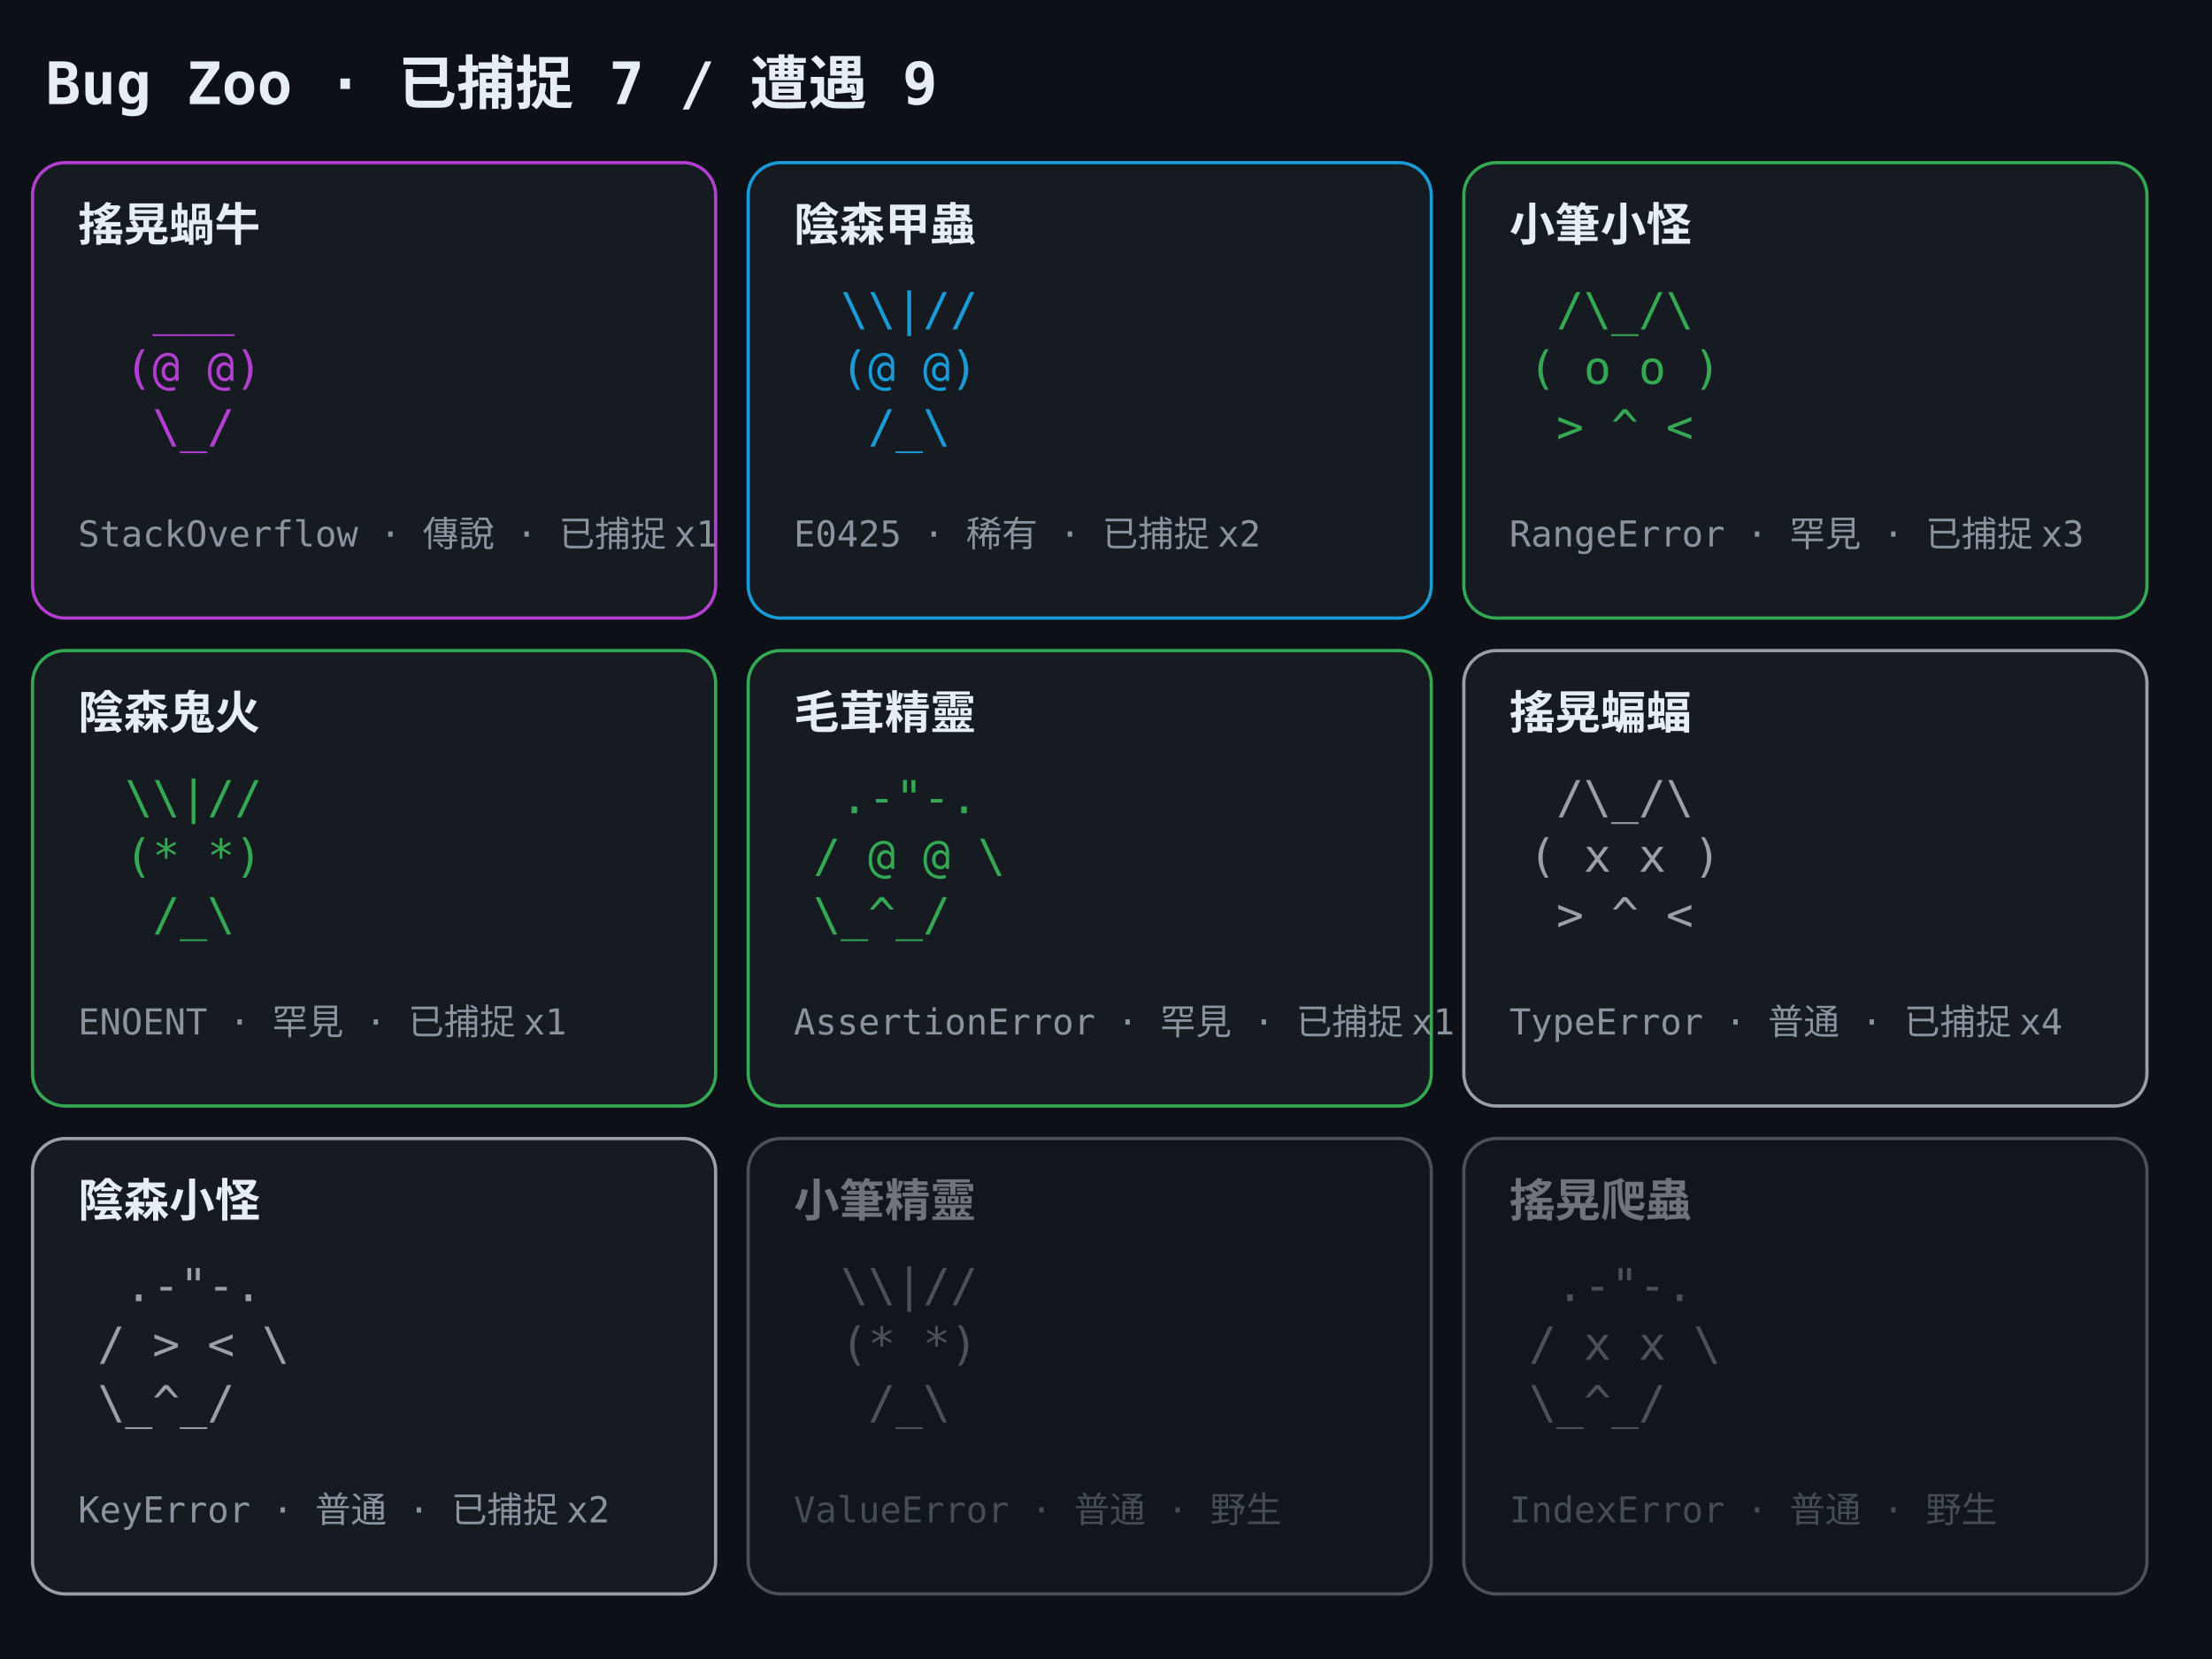
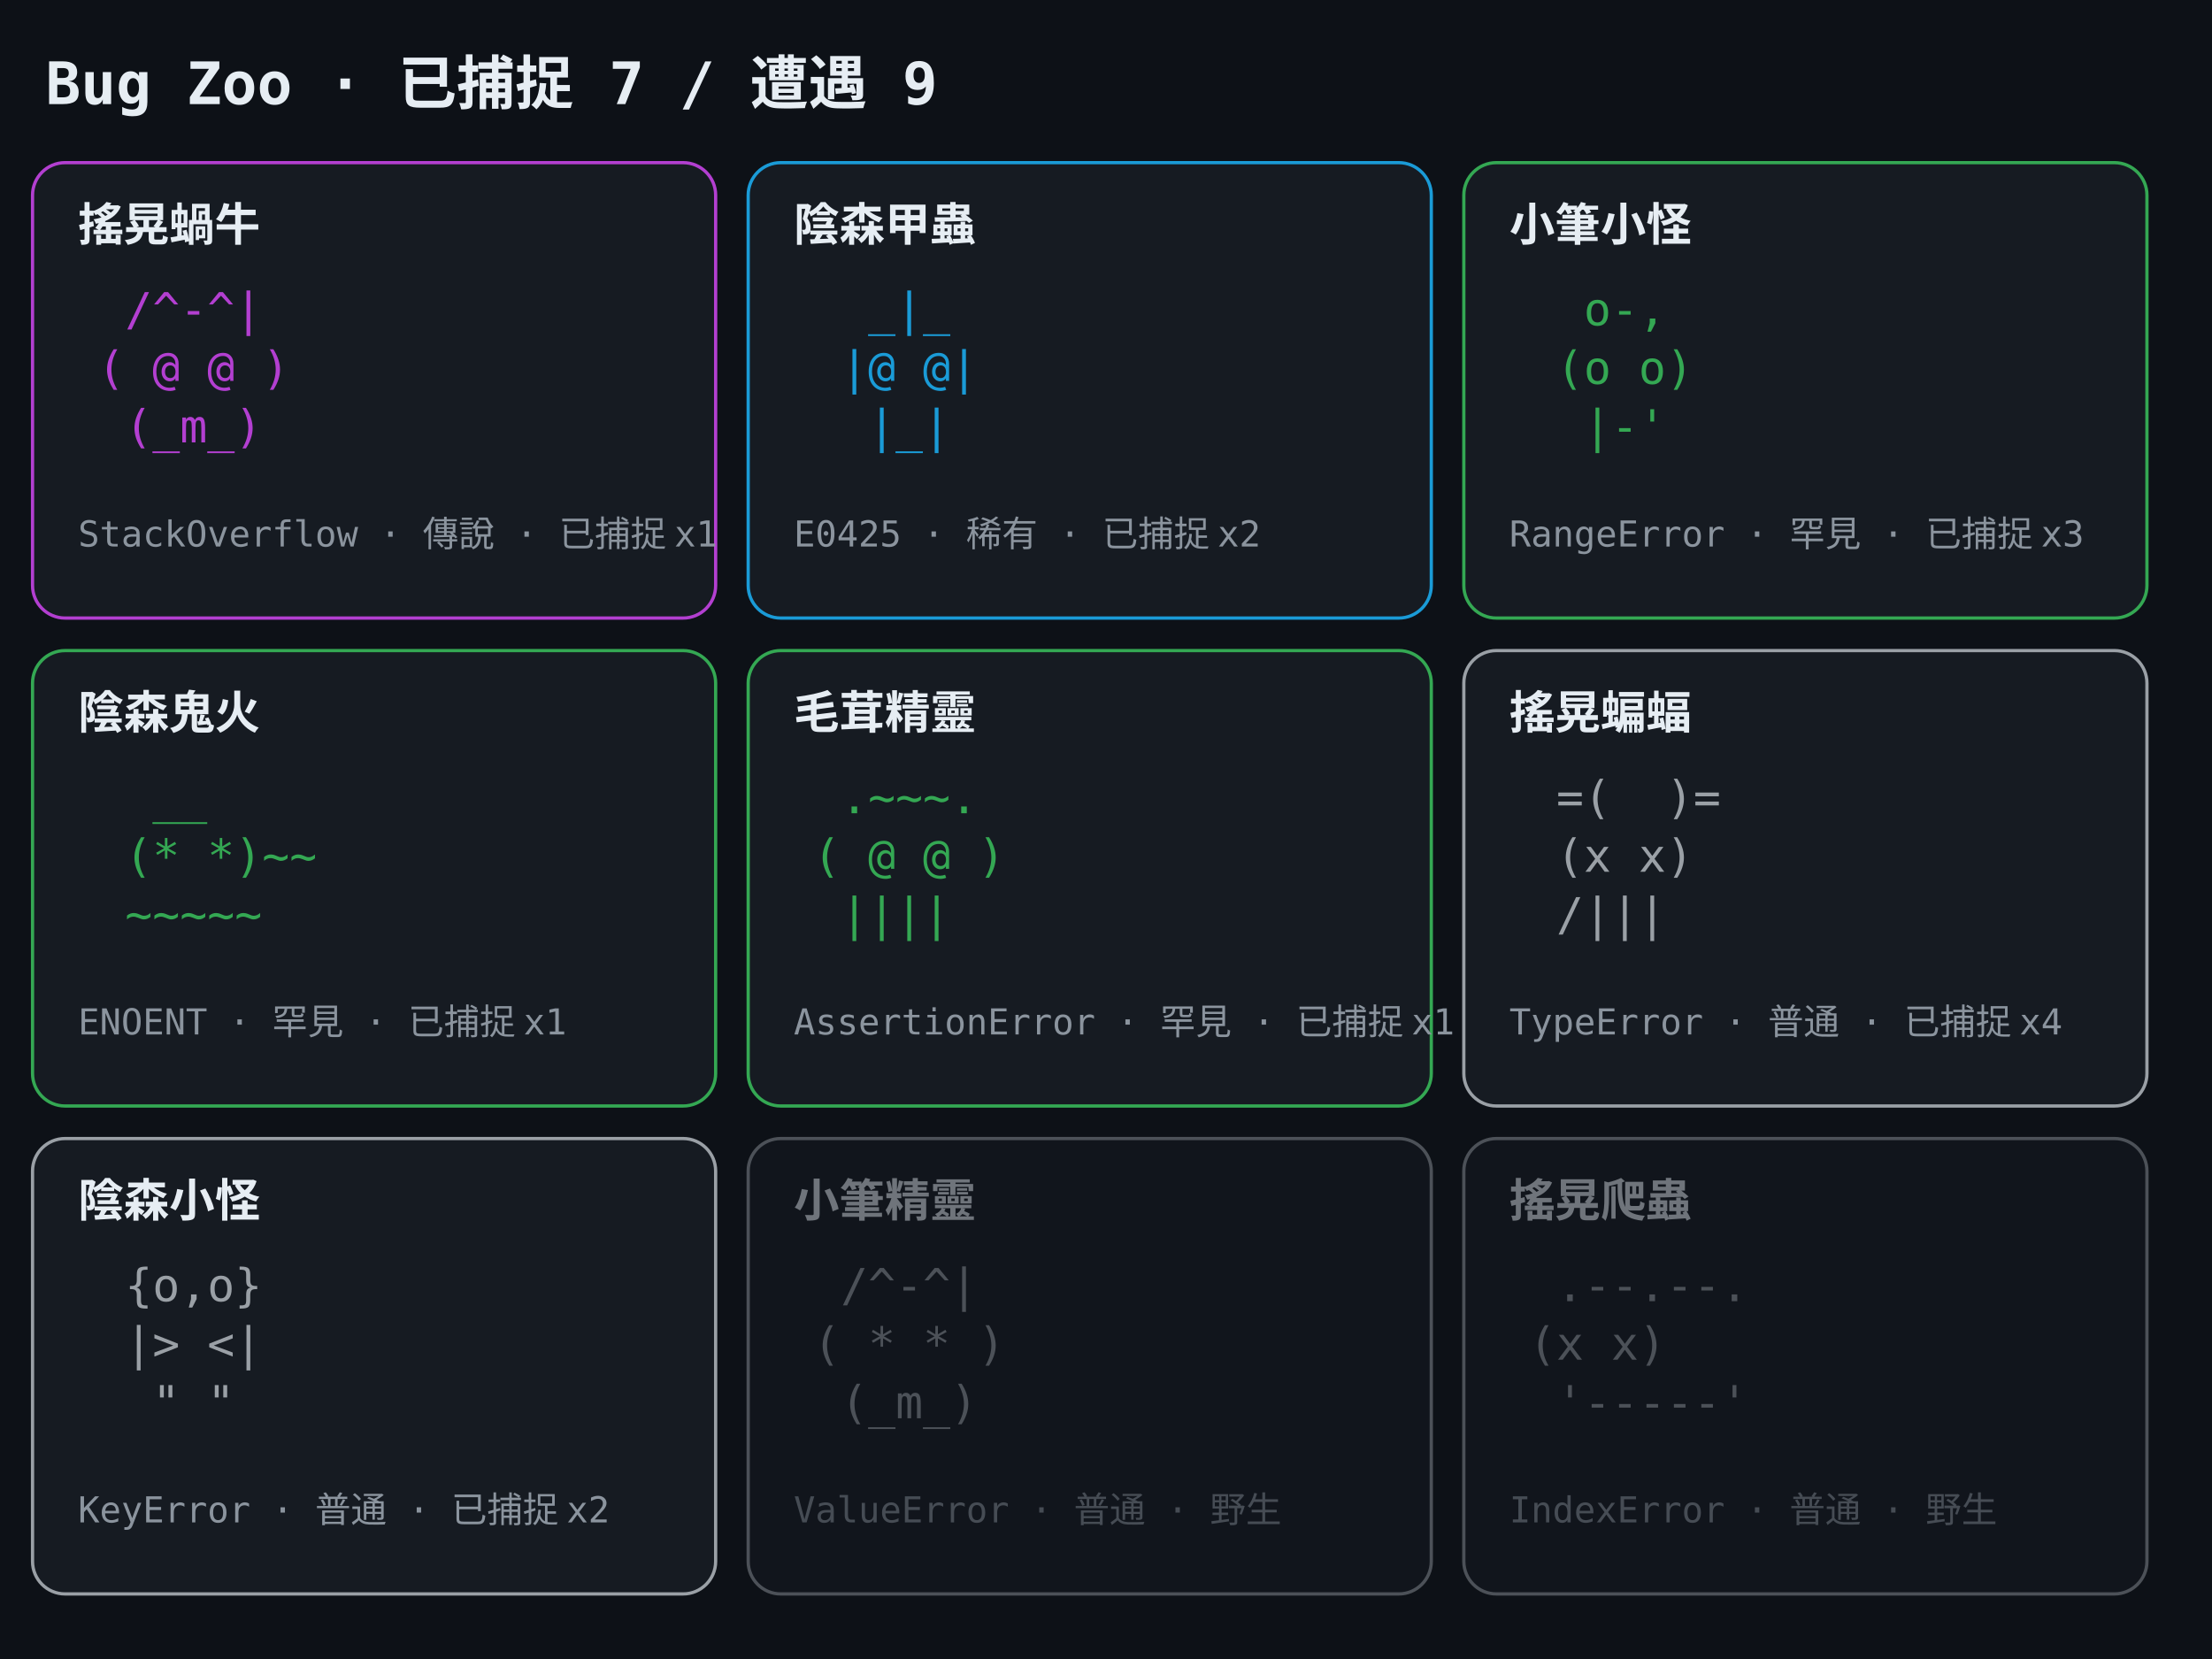
<svg xmlns="http://www.w3.org/2000/svg" width="680" height="510" viewBox="0 0 680 510" font-family="ui-monospace,Consolas,'Microsoft JhengHei',monospace" font-size="14">
  <rect width="100%" height="100%" fill="#0d1117" />
  <text x="14" y="32" fill="#e6edf3" font-size="18" font-weight="bold">Bug Zoo · 已捕捉 7 / 遭遇 9</text>
  <g opacity="1">
    <rect x="10" y="50" width="210" height="140" rx="10" fill="#161b22" stroke="#b33fd1" />
    <text x="24" y="74" fill="#e6edf3" font-weight="bold">搖晃蝸牛</text>
-     <text x="30" y="100" fill="#b33fd1" xml:space="preserve">  ___</text>
-     <text x="30" y="118" fill="#b33fd1" xml:space="preserve"> (@ @)</text>
-     <text x="30" y="136" fill="#b33fd1" xml:space="preserve">  \_/</text>
+     <text x="30" y="100" fill="#b33fd1" xml:space="preserve"> /^-^|</text>
+     <text x="30" y="118" fill="#b33fd1" xml:space="preserve">( @ @ )</text>
+     <text x="30" y="136" fill="#b33fd1" xml:space="preserve"> (_m_)</text>
    <text x="24" y="168" fill="#8b949e" font-size="11">StackOverflow · 傳說 · 已捕捉 x1</text>
  </g>
  <g opacity="1">
    <rect x="230" y="50" width="210" height="140" rx="10" fill="#161b22" stroke="#1a9bd7" />
    <text x="244" y="74" fill="#e6edf3" font-weight="bold">陰森甲蟲</text>
-     <text x="250" y="100" fill="#1a9bd7" xml:space="preserve"> \\|//</text>
-     <text x="250" y="118" fill="#1a9bd7" xml:space="preserve"> (@ @)</text>
-     <text x="250" y="136" fill="#1a9bd7" xml:space="preserve">  /_\</text>
+     <text x="250" y="100" fill="#1a9bd7" xml:space="preserve">  _|_</text>
+     <text x="250" y="118" fill="#1a9bd7" xml:space="preserve"> |@ @|</text>
+     <text x="250" y="136" fill="#1a9bd7" xml:space="preserve">  |_|</text>
    <text x="244" y="168" fill="#8b949e" font-size="11">E0425 · 稀有 · 已捕捉 x2</text>
  </g>
  <g opacity="1">
    <rect x="450" y="50" width="210" height="140" rx="10" fill="#161b22" stroke="#34a853" />
    <text x="464" y="74" fill="#e6edf3" font-weight="bold">小筆小怪</text>
-     <text x="470" y="100" fill="#34a853" xml:space="preserve"> /\_/\</text>
-     <text x="470" y="118" fill="#34a853" xml:space="preserve">( o o )</text>
-     <text x="470" y="136" fill="#34a853" xml:space="preserve"> &gt; ^ &lt;</text>
+     <text x="470" y="100" fill="#34a853" xml:space="preserve">  o-,</text>
+     <text x="470" y="118" fill="#34a853" xml:space="preserve"> (o o)</text>
+     <text x="470" y="136" fill="#34a853" xml:space="preserve">  |-'</text>
    <text x="464" y="168" fill="#8b949e" font-size="11">RangeError · 罕見 · 已捕捉 x3</text>
  </g>
  <g opacity="1">
    <rect x="10" y="200" width="210" height="140" rx="10" fill="#161b22" stroke="#34a853" />
    <text x="24" y="224" fill="#e6edf3" font-weight="bold">陰森鬼火</text>
-     <text x="30" y="250" fill="#34a853" xml:space="preserve"> \\|//</text>
-     <text x="30" y="268" fill="#34a853" xml:space="preserve"> (* *)</text>
-     <text x="30" y="286" fill="#34a853" xml:space="preserve">  /_\</text>
+     <text x="30" y="250" fill="#34a853" xml:space="preserve">  __</text>
+     <text x="30" y="268" fill="#34a853" xml:space="preserve"> (* *)~~</text>
+     <text x="30" y="286" fill="#34a853" xml:space="preserve"> ~~~~~</text>
    <text x="24" y="318" fill="#8b949e" font-size="11">ENOENT · 罕見 · 已捕捉 x1</text>
  </g>
  <g opacity="1">
    <rect x="230" y="200" width="210" height="140" rx="10" fill="#161b22" stroke="#34a853" />
    <text x="244" y="224" fill="#e6edf3" font-weight="bold">毛茸精靈</text>
-     <text x="250" y="250" fill="#34a853" xml:space="preserve"> .-"-.</text>
-     <text x="250" y="268" fill="#34a853" xml:space="preserve">/ @ @ \</text>
-     <text x="250" y="286" fill="#34a853" xml:space="preserve">\_^_/</text>
+     <text x="250" y="250" fill="#34a853" xml:space="preserve"> .~~~.</text>
+     <text x="250" y="268" fill="#34a853" xml:space="preserve">( @ @ )</text>
+     <text x="250" y="286" fill="#34a853" xml:space="preserve"> ||||</text>
    <text x="244" y="318" fill="#8b949e" font-size="11">AssertionError · 罕見 · 已捕捉 x1</text>
  </g>
  <g opacity="1">
    <rect x="450" y="200" width="210" height="140" rx="10" fill="#161b22" stroke="#9aa0a6" />
    <text x="464" y="224" fill="#e6edf3" font-weight="bold">搖晃蝙蝠</text>
-     <text x="470" y="250" fill="#9aa0a6" xml:space="preserve"> /\_/\</text>
-     <text x="470" y="268" fill="#9aa0a6" xml:space="preserve">( x x )</text>
-     <text x="470" y="286" fill="#9aa0a6" xml:space="preserve"> &gt; ^ &lt;</text>
+     <text x="470" y="250" fill="#9aa0a6" xml:space="preserve"> =(  )=</text>
+     <text x="470" y="268" fill="#9aa0a6" xml:space="preserve"> (x x)</text>
+     <text x="470" y="286" fill="#9aa0a6" xml:space="preserve"> /|||</text>
    <text x="464" y="318" fill="#8b949e" font-size="11">TypeError · 普通 · 已捕捉 x4</text>
  </g>
  <g opacity="1">
    <rect x="10" y="350" width="210" height="140" rx="10" fill="#161b22" stroke="#9aa0a6" />
    <text x="24" y="374" fill="#e6edf3" font-weight="bold">陰森小怪</text>
-     <text x="30" y="400" fill="#9aa0a6" xml:space="preserve"> .-"-.</text>
-     <text x="30" y="418" fill="#9aa0a6" xml:space="preserve">/ &gt; &lt; \</text>
-     <text x="30" y="436" fill="#9aa0a6" xml:space="preserve">\_^_/</text>
+     <text x="30" y="400" fill="#9aa0a6" xml:space="preserve"> {o,o}</text>
+     <text x="30" y="418" fill="#9aa0a6" xml:space="preserve"> |&gt; &lt;|</text>
+     <text x="30" y="436" fill="#9aa0a6" xml:space="preserve">  " "</text>
    <text x="24" y="468" fill="#8b949e" font-size="11">KeyError · 普通 · 已捕捉 x2</text>
  </g>
  <g opacity="0.45">
    <rect x="230" y="350" width="210" height="140" rx="10" fill="#161b22" stroke="#9aa0a6" />
    <text x="244" y="374" fill="#e6edf3" font-weight="bold">小筆精靈</text>
-     <text x="250" y="400" fill="#9aa0a6" xml:space="preserve"> \\|//</text>
-     <text x="250" y="418" fill="#9aa0a6" xml:space="preserve"> (* *)</text>
-     <text x="250" y="436" fill="#9aa0a6" xml:space="preserve">  /_\</text>
+     <text x="250" y="400" fill="#9aa0a6" xml:space="preserve"> /^-^|</text>
+     <text x="250" y="418" fill="#9aa0a6" xml:space="preserve">( * * )</text>
+     <text x="250" y="436" fill="#9aa0a6" xml:space="preserve"> (_m_)</text>
    <text x="244" y="468" fill="#8b949e" font-size="11">ValueError · 普通 · 野生</text>
  </g>
  <g opacity="0.45">
    <rect x="450" y="350" width="210" height="140" rx="10" fill="#161b22" stroke="#9aa0a6" />
    <text x="464" y="374" fill="#e6edf3" font-weight="bold">搖晃爬蟲</text>
-     <text x="470" y="400" fill="#9aa0a6" xml:space="preserve"> .-"-.</text>
-     <text x="470" y="418" fill="#9aa0a6" xml:space="preserve">/ x x \</text>
-     <text x="470" y="436" fill="#9aa0a6" xml:space="preserve">\_^_/</text>
+     <text x="470" y="400" fill="#9aa0a6" xml:space="preserve"> .--.--.</text>
+     <text x="470" y="418" fill="#9aa0a6" xml:space="preserve">(x x)</text>
+     <text x="470" y="436" fill="#9aa0a6" xml:space="preserve"> '-----'</text>
    <text x="464" y="468" fill="#8b949e" font-size="11">IndexError · 普通 · 野生</text>
  </g>
</svg>
